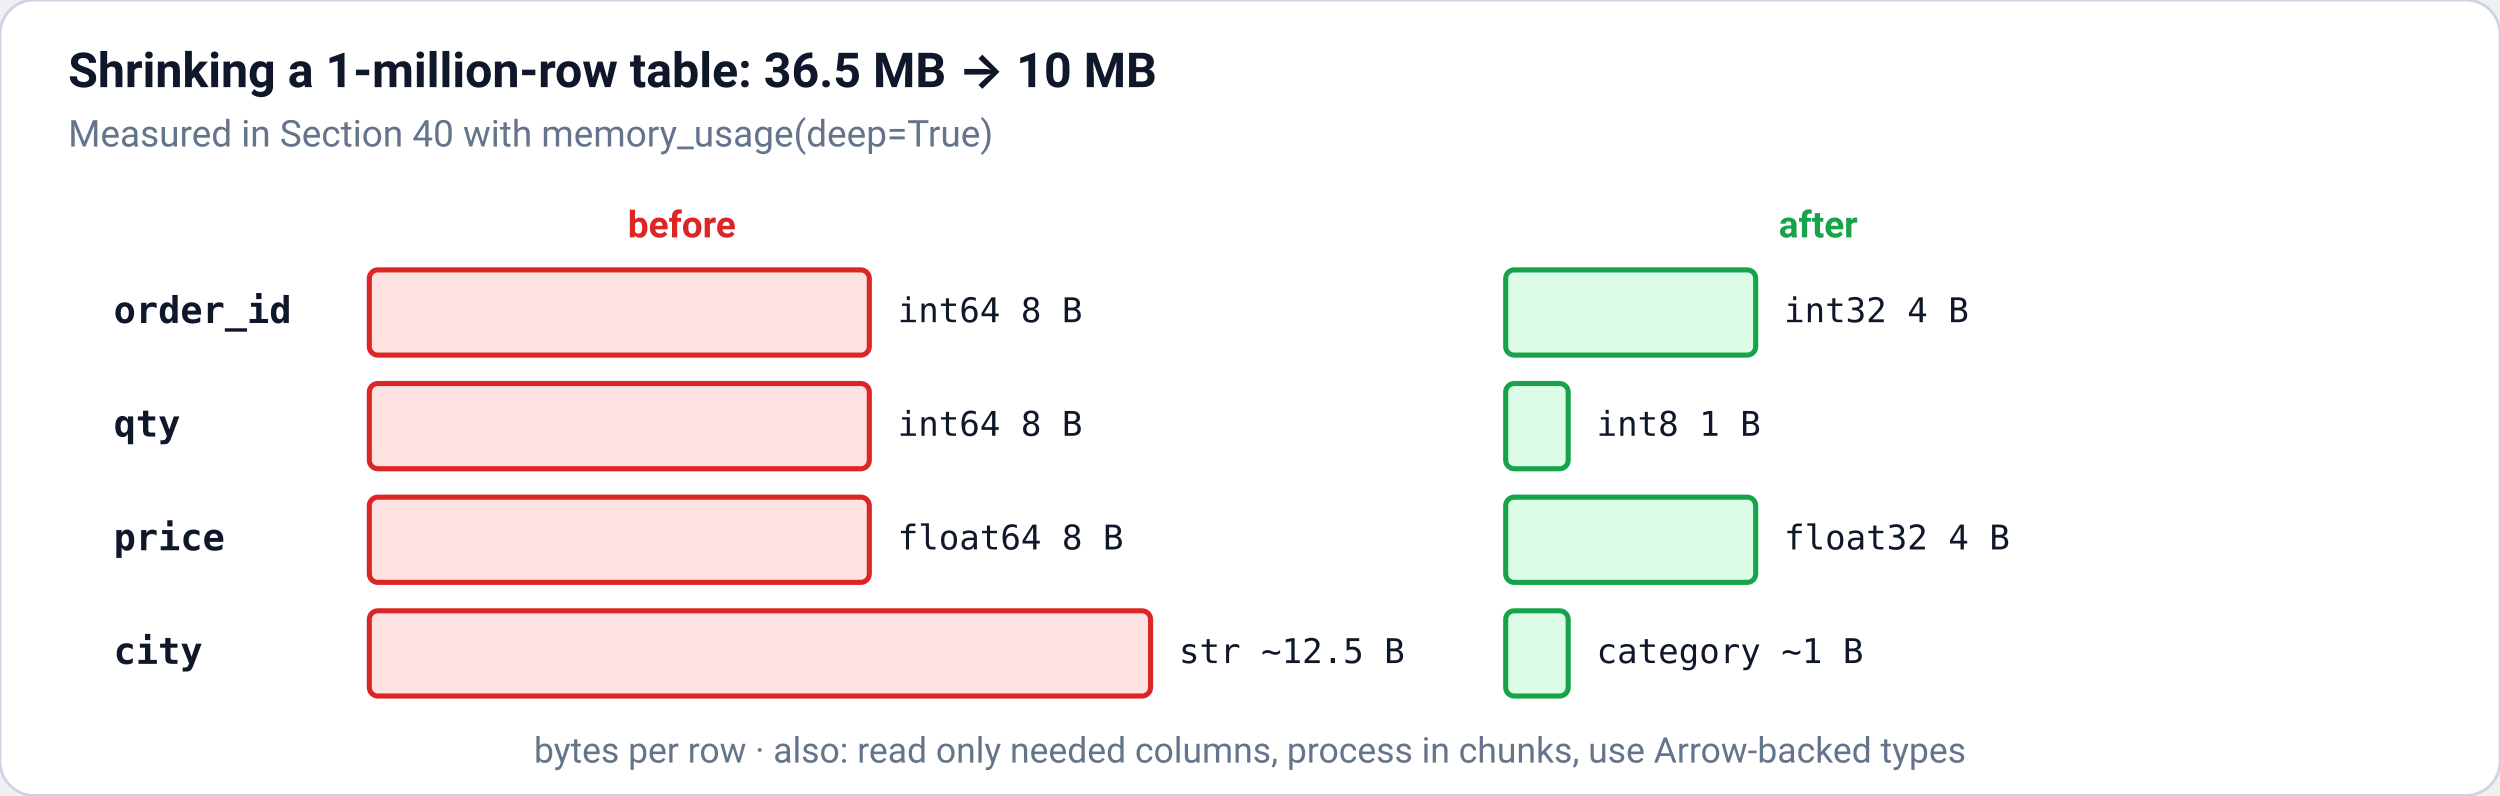
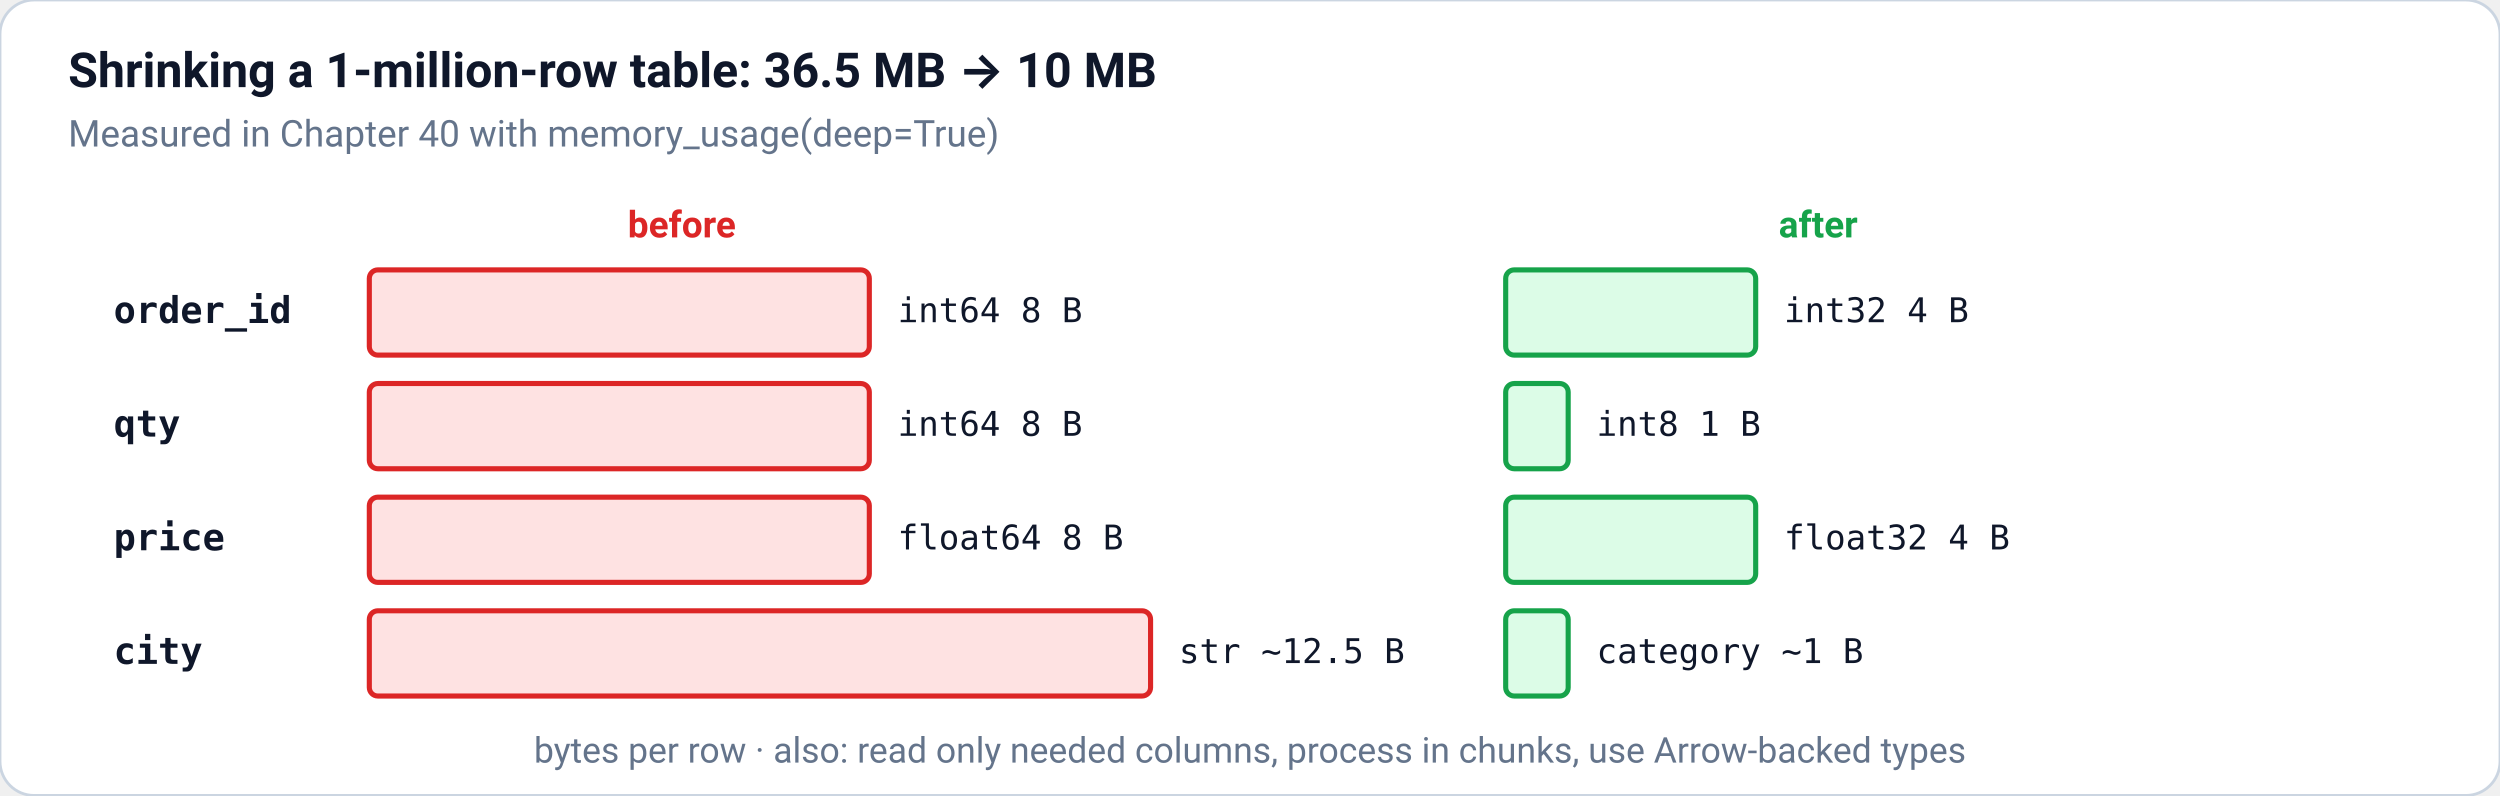
<svg xmlns="http://www.w3.org/2000/svg" viewBox="0 0 880 280" width="880" height="280" role="img" aria-labelledby="title">
  <rect x="0" y="0" width="880" height="280" rx="12" fill="#ffffff" stroke="#cbd5e1" />
  <text x="24.0" y="26.0" font-family="ui-sans-serif, system-ui, -apple-system, 'Segoe UI', Roboto, 'Noto Sans', sans-serif" font-size="17" font-weight="700" text-anchor="start" dominant-baseline="middle" fill="#0f172a">Shrinking a 1-million-row table: 36.5 MB → 10 MB</text>
-   <text x="24.0" y="48.0" font-family="ui-sans-serif, system-ui, -apple-system, 'Segoe UI', Roboto, 'Noto Sans', sans-serif" font-size="13" font-weight="400" text-anchor="start" dominant-baseline="middle" fill="#64748b">Measured in Section 40 with memory_usage(deep=True)</text>
+   <text x="24.0" y="48.0" font-family="ui-sans-serif, system-ui, -apple-system, 'Segoe UI', Roboto, 'Noto Sans', sans-serif" font-size="13" font-weight="400" text-anchor="start" dominant-baseline="middle" fill="#64748b">Measured in Chapter 40 with memory_usage(deep=True)</text>
  <text x="240.0" y="80.0" font-family="ui-sans-serif, system-ui, -apple-system, 'Segoe UI', Roboto, 'Noto Sans', sans-serif" font-size="13" font-weight="700" text-anchor="middle" dominant-baseline="middle" fill="#dc2626">before</text>
  <text x="640.0" y="80.0" font-family="ui-sans-serif, system-ui, -apple-system, 'Segoe UI', Roboto, 'Noto Sans', sans-serif" font-size="13" font-weight="700" text-anchor="middle" dominant-baseline="middle" fill="#16a34a">after</text>
  <text x="40.0" y="110.0" font-family="ui-monospace, SFMono-Regular, Menlo, Consolas, monospace" font-size="13" font-weight="600" text-anchor="start" dominant-baseline="middle" fill="#0f172a">order_id</text>
  <rect x="130" y="95" width="176.0" height="30" rx="3" fill="#fee2e2" stroke="#dc2626" stroke-width="1.8" />
  <text x="316.0" y="110.0" font-family="ui-monospace, SFMono-Regular, Menlo, Consolas, monospace" font-size="12" font-weight="400" text-anchor="start" dominant-baseline="middle" fill="#0f172a">int64 8 B</text>
  <rect x="530" y="95" width="88.0" height="30" rx="3" fill="#dcfce7" stroke="#16a34a" stroke-width="1.8" />
  <text x="628.0" y="110.0" font-family="ui-monospace, SFMono-Regular, Menlo, Consolas, monospace" font-size="12" font-weight="400" text-anchor="start" dominant-baseline="middle" fill="#0f172a">int32 4 B</text>
  <text x="40.0" y="150.0" font-family="ui-monospace, SFMono-Regular, Menlo, Consolas, monospace" font-size="13" font-weight="600" text-anchor="start" dominant-baseline="middle" fill="#0f172a">qty</text>
  <rect x="130" y="135" width="176.0" height="30" rx="3" fill="#fee2e2" stroke="#dc2626" stroke-width="1.8" />
  <text x="316.0" y="150.0" font-family="ui-monospace, SFMono-Regular, Menlo, Consolas, monospace" font-size="12" font-weight="400" text-anchor="start" dominant-baseline="middle" fill="#0f172a">int64 8 B</text>
  <rect x="530" y="135" width="22.0" height="30" rx="3" fill="#dcfce7" stroke="#16a34a" stroke-width="1.8" />
  <text x="562.0" y="150.0" font-family="ui-monospace, SFMono-Regular, Menlo, Consolas, monospace" font-size="12" font-weight="400" text-anchor="start" dominant-baseline="middle" fill="#0f172a">int8 1 B</text>
  <text x="40.0" y="190.0" font-family="ui-monospace, SFMono-Regular, Menlo, Consolas, monospace" font-size="13" font-weight="600" text-anchor="start" dominant-baseline="middle" fill="#0f172a">price</text>
  <rect x="130" y="175" width="176.0" height="30" rx="3" fill="#fee2e2" stroke="#dc2626" stroke-width="1.8" />
  <text x="316.0" y="190.0" font-family="ui-monospace, SFMono-Regular, Menlo, Consolas, monospace" font-size="12" font-weight="400" text-anchor="start" dominant-baseline="middle" fill="#0f172a">float64 8 B</text>
  <rect x="530" y="175" width="88.0" height="30" rx="3" fill="#dcfce7" stroke="#16a34a" stroke-width="1.8" />
  <text x="628.0" y="190.0" font-family="ui-monospace, SFMono-Regular, Menlo, Consolas, monospace" font-size="12" font-weight="400" text-anchor="start" dominant-baseline="middle" fill="#0f172a">float32 4 B</text>
  <text x="40.0" y="230.0" font-family="ui-monospace, SFMono-Regular, Menlo, Consolas, monospace" font-size="13" font-weight="600" text-anchor="start" dominant-baseline="middle" fill="#0f172a">city</text>
  <rect x="130" y="215" width="275.0" height="30" rx="3" fill="#fee2e2" stroke="#dc2626" stroke-width="1.8" />
  <text x="415.0" y="230.0" font-family="ui-monospace, SFMono-Regular, Menlo, Consolas, monospace" font-size="12" font-weight="400" text-anchor="start" dominant-baseline="middle" fill="#0f172a">str ~12.5 B</text>
  <rect x="530" y="215" width="22.0" height="30" rx="3" fill="#dcfce7" stroke="#16a34a" stroke-width="1.8" />
  <text x="562.0" y="230.0" font-family="ui-monospace, SFMono-Regular, Menlo, Consolas, monospace" font-size="12" font-weight="400" text-anchor="start" dominant-baseline="middle" fill="#0f172a">category ~1 B</text>
  <text x="440.0" y="265.0" font-family="ui-sans-serif, system-ui, -apple-system, 'Segoe UI', Roboto, 'Noto Sans', sans-serif" font-size="12.5" font-weight="400" text-anchor="middle" dominant-baseline="middle" fill="#64748b">bytes per row · also: read only needed columns, process in chunks, use Arrow-backed types</text>
</svg>
